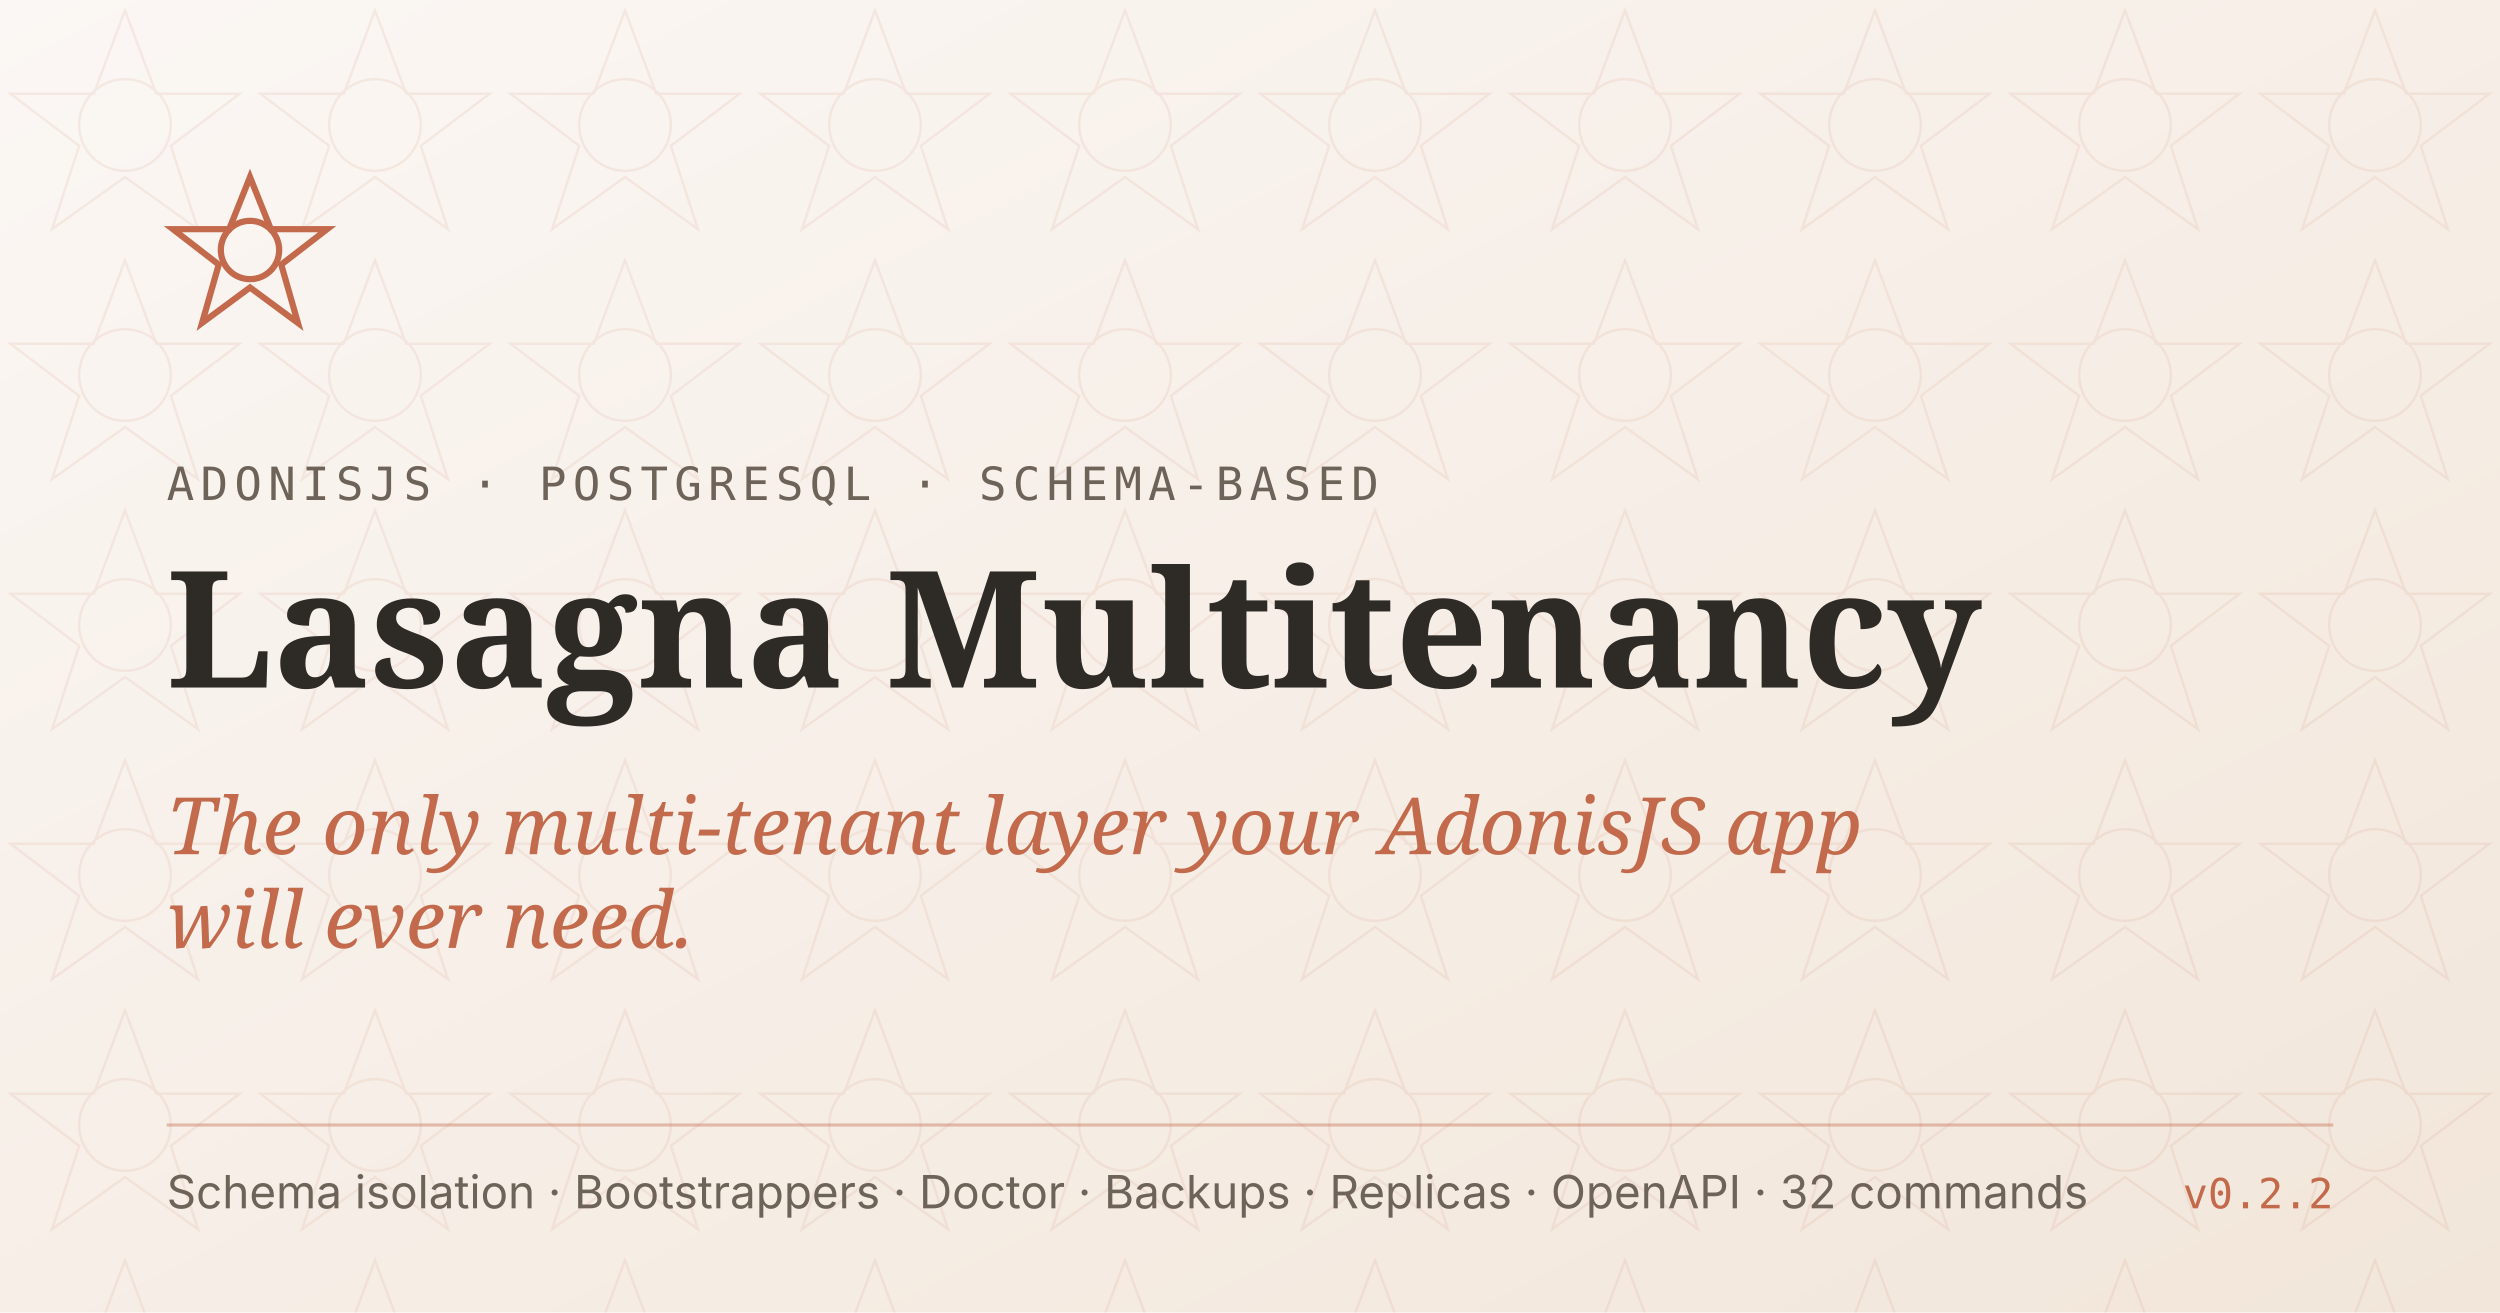
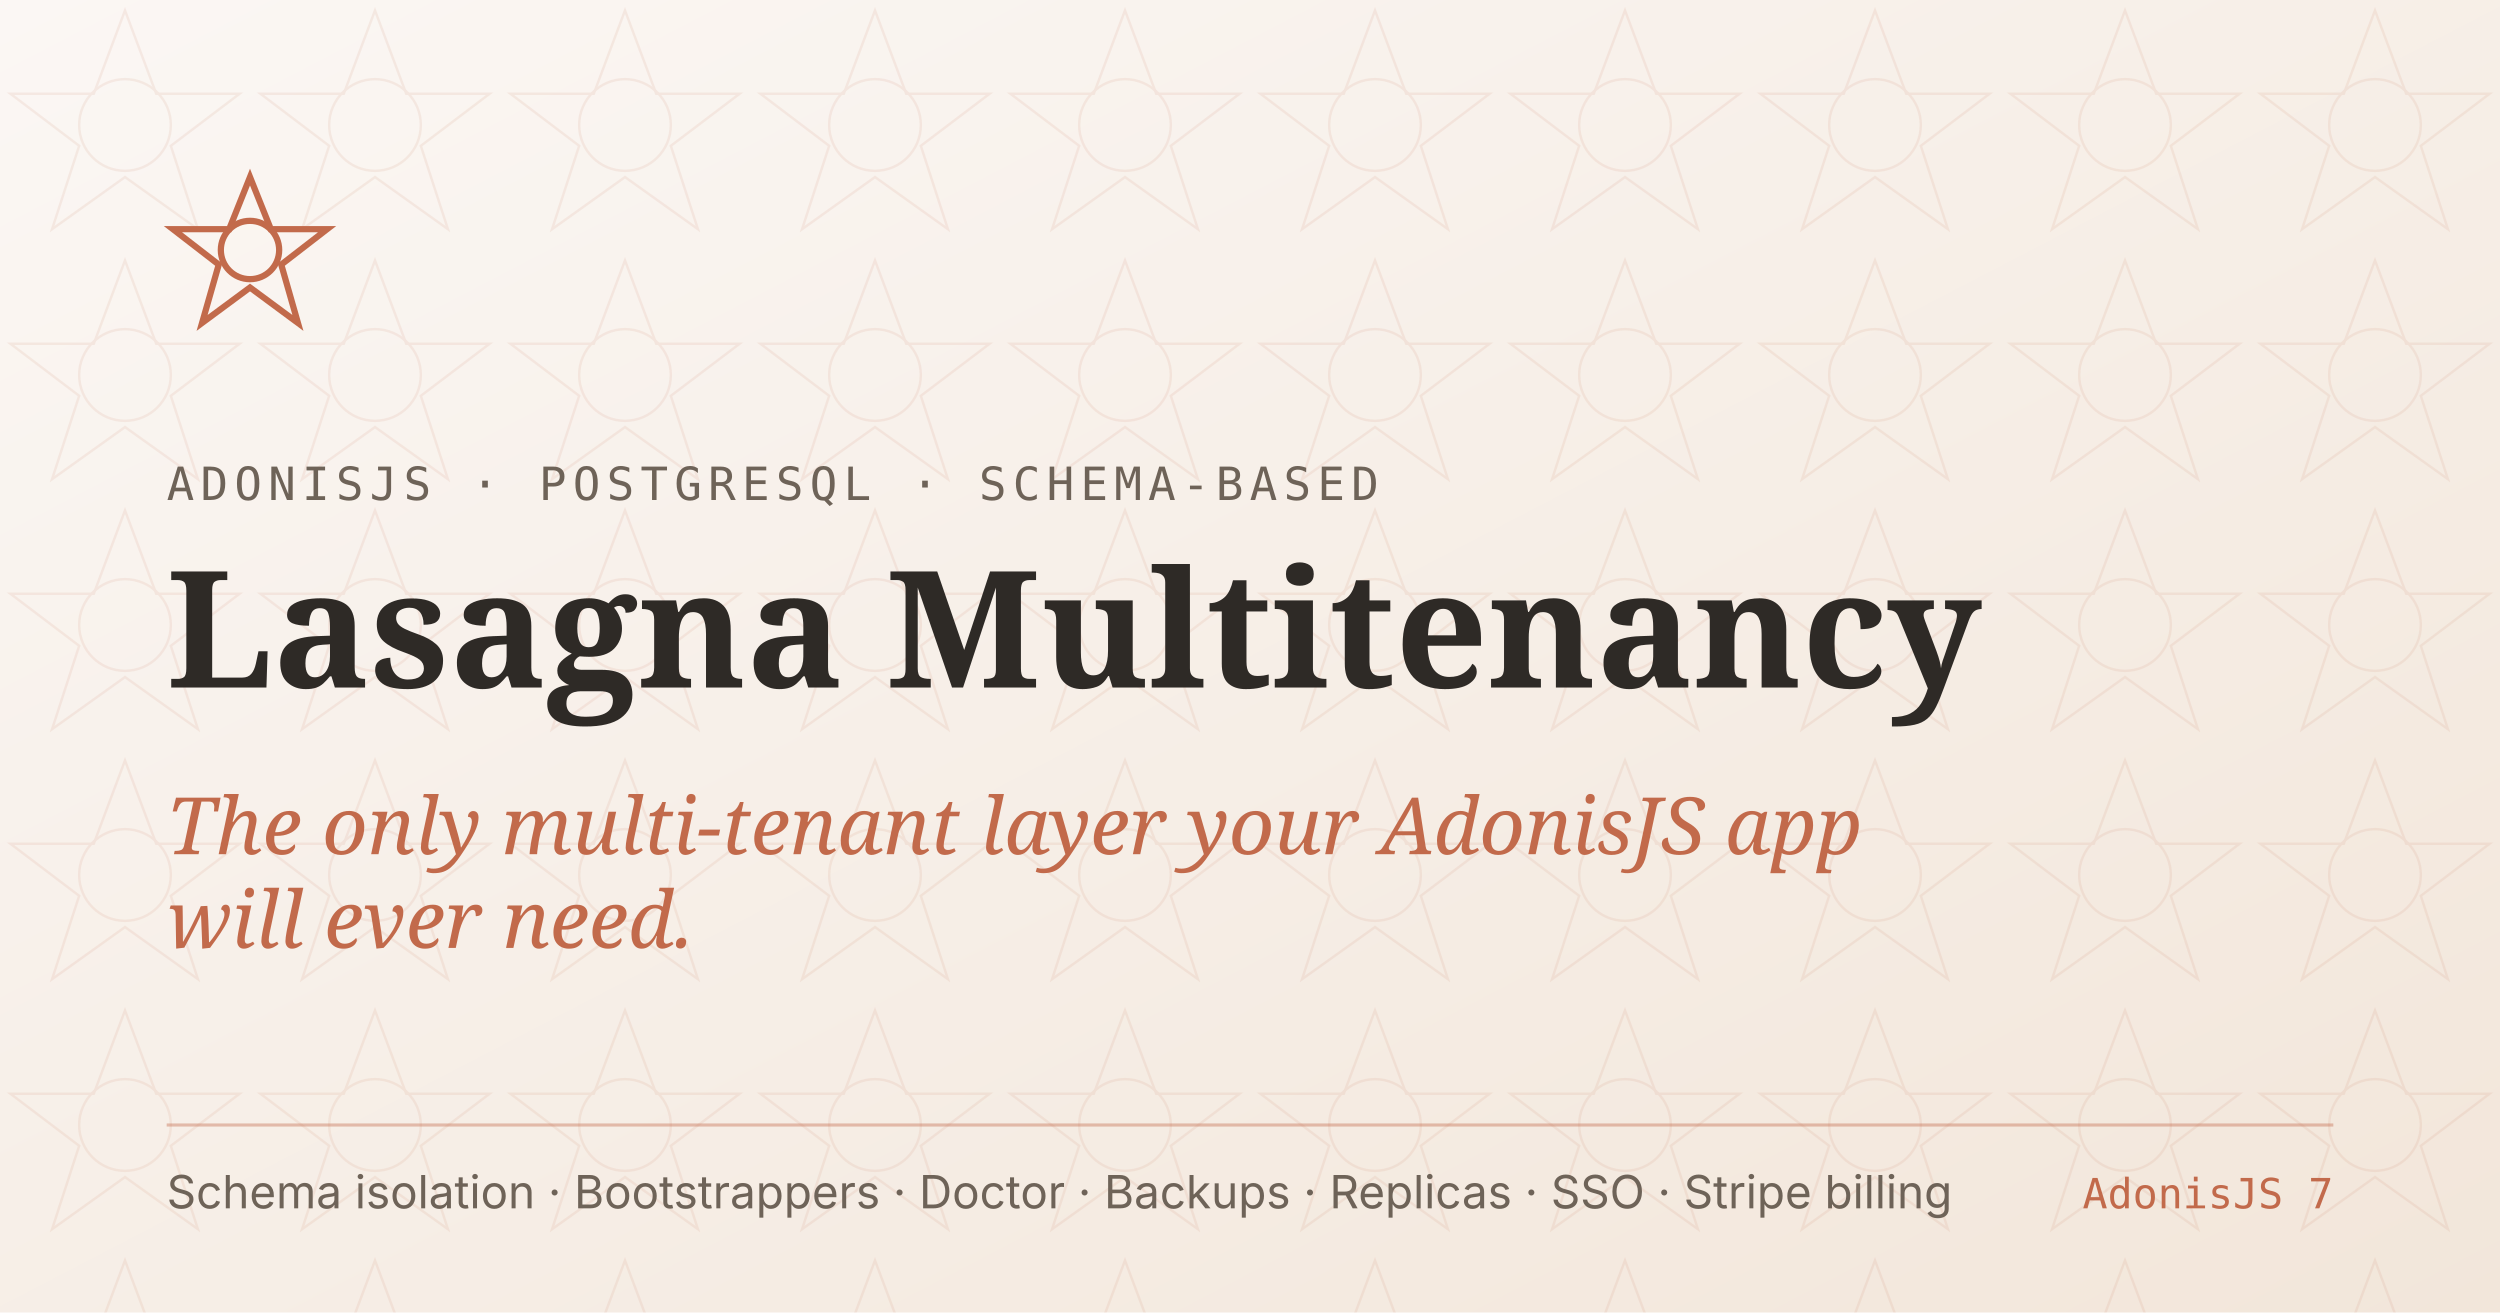
<svg xmlns="http://www.w3.org/2000/svg" viewBox="0 0 1200 630" width="1200" height="630">
  <defs>
    <linearGradient id="bg" x1="0" y1="0" x2="1" y2="1">
      <stop offset="0%" stop-color="#FBF7F4" />
      <stop offset="100%" stop-color="#F2E6DA" />
    </linearGradient>
    <pattern id="tile" x="0" y="0" width="120" height="120" patternUnits="userSpaceOnUse">
      <g fill="none" stroke="#C26A4B" stroke-width="1.2" opacity="0.10">
        <path d="M60 5 L75 45 L115 45 L82 70 L95 110 L60 85 L25 110 L38 70 L5 45 L45 45 Z" />
        <circle cx="60" cy="60" r="22" />
      </g>
    </pattern>
  </defs>
  <rect width="1200" height="630" fill="url(#bg)" />
  <rect width="1200" height="630" fill="url(#tile)" />
  <g transform="translate(80 80)">
    <g fill="none" stroke="#C26A4B" stroke-width="3">
      <path d="M40 5 L50 30 L77 30 L55 47 L63 75 L40 58 L17 75 L25 47 L3 30 L30 30 Z" />
      <circle cx="40" cy="40" r="14" />
    </g>
  </g>
  <text x="80" y="240" font-family="JetBrains Mono, ui-monospace, monospace" font-size="22" fill="#6E6358" letter-spacing="3">
    ADONISJS · POSTGRESQL · SCHEMA-BASED
  </text>
  <text x="80" y="330" font-family="Newsreader, Georgia, serif" font-size="78" font-weight="600" fill="#2E2A26">
    Lasagna Multitenancy
  </text>
  <text x="80" y="410" font-family="Newsreader, Georgia, serif" font-size="38" font-style="italic" fill="#C26A4B">
    The only multi-tenant layer your AdonisJS app
  </text>
  <text x="80" y="455" font-family="Newsreader, Georgia, serif" font-size="38" font-style="italic" fill="#C26A4B">
    will ever need.
  </text>
  <line x1="80" y1="540" x2="1120" y2="540" stroke="#C26A4B" stroke-width="1.5" opacity="0.4" />
  <text x="80" y="580" font-family="Inter, system-ui, sans-serif" font-size="22" fill="#6E6358">
-     Schema isolation · Bootstrappers · Doctor · Backups · Replicas · OpenAPI · 32 commands
+     Schema isolation · Bootstrappers · Doctor · Backups · Replicas · SSO · Stripe billing
  </text>
  <text x="1120" y="580" text-anchor="end" font-family="JetBrains Mono, ui-monospace, monospace" font-size="20" fill="#C26A4B">
-     v0.2.2
+     AdonisJS 7
  </text>
</svg>
